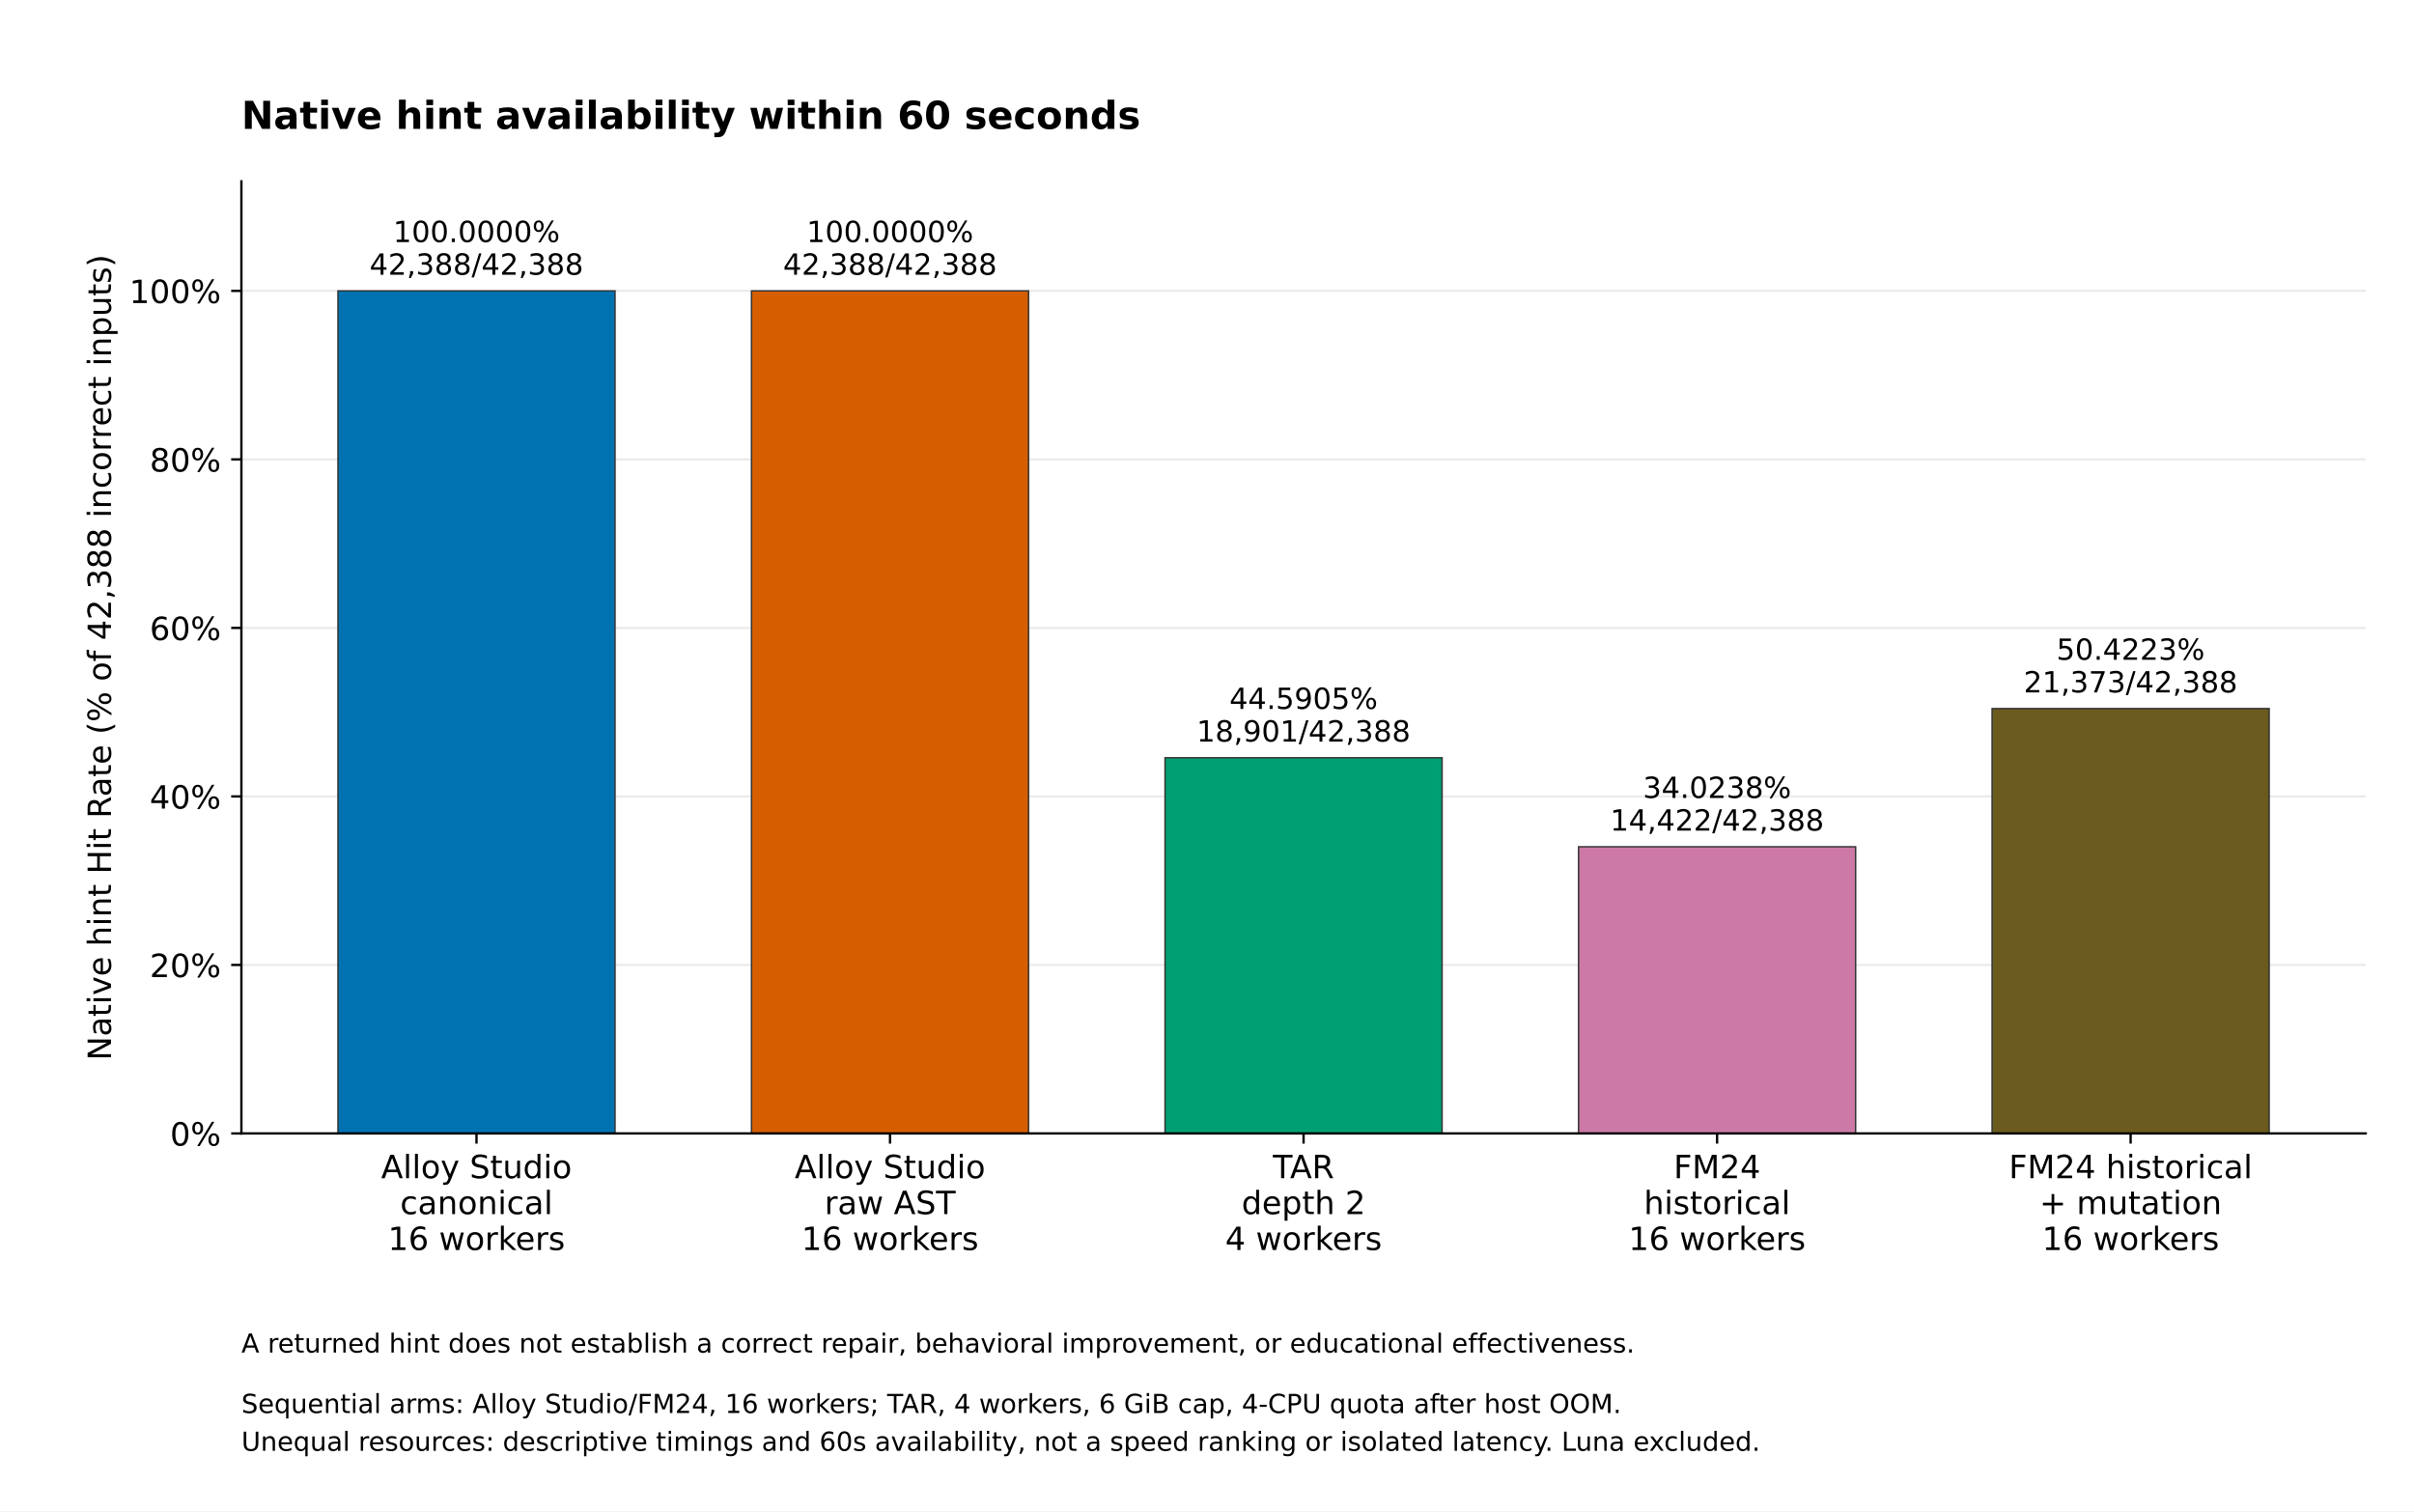
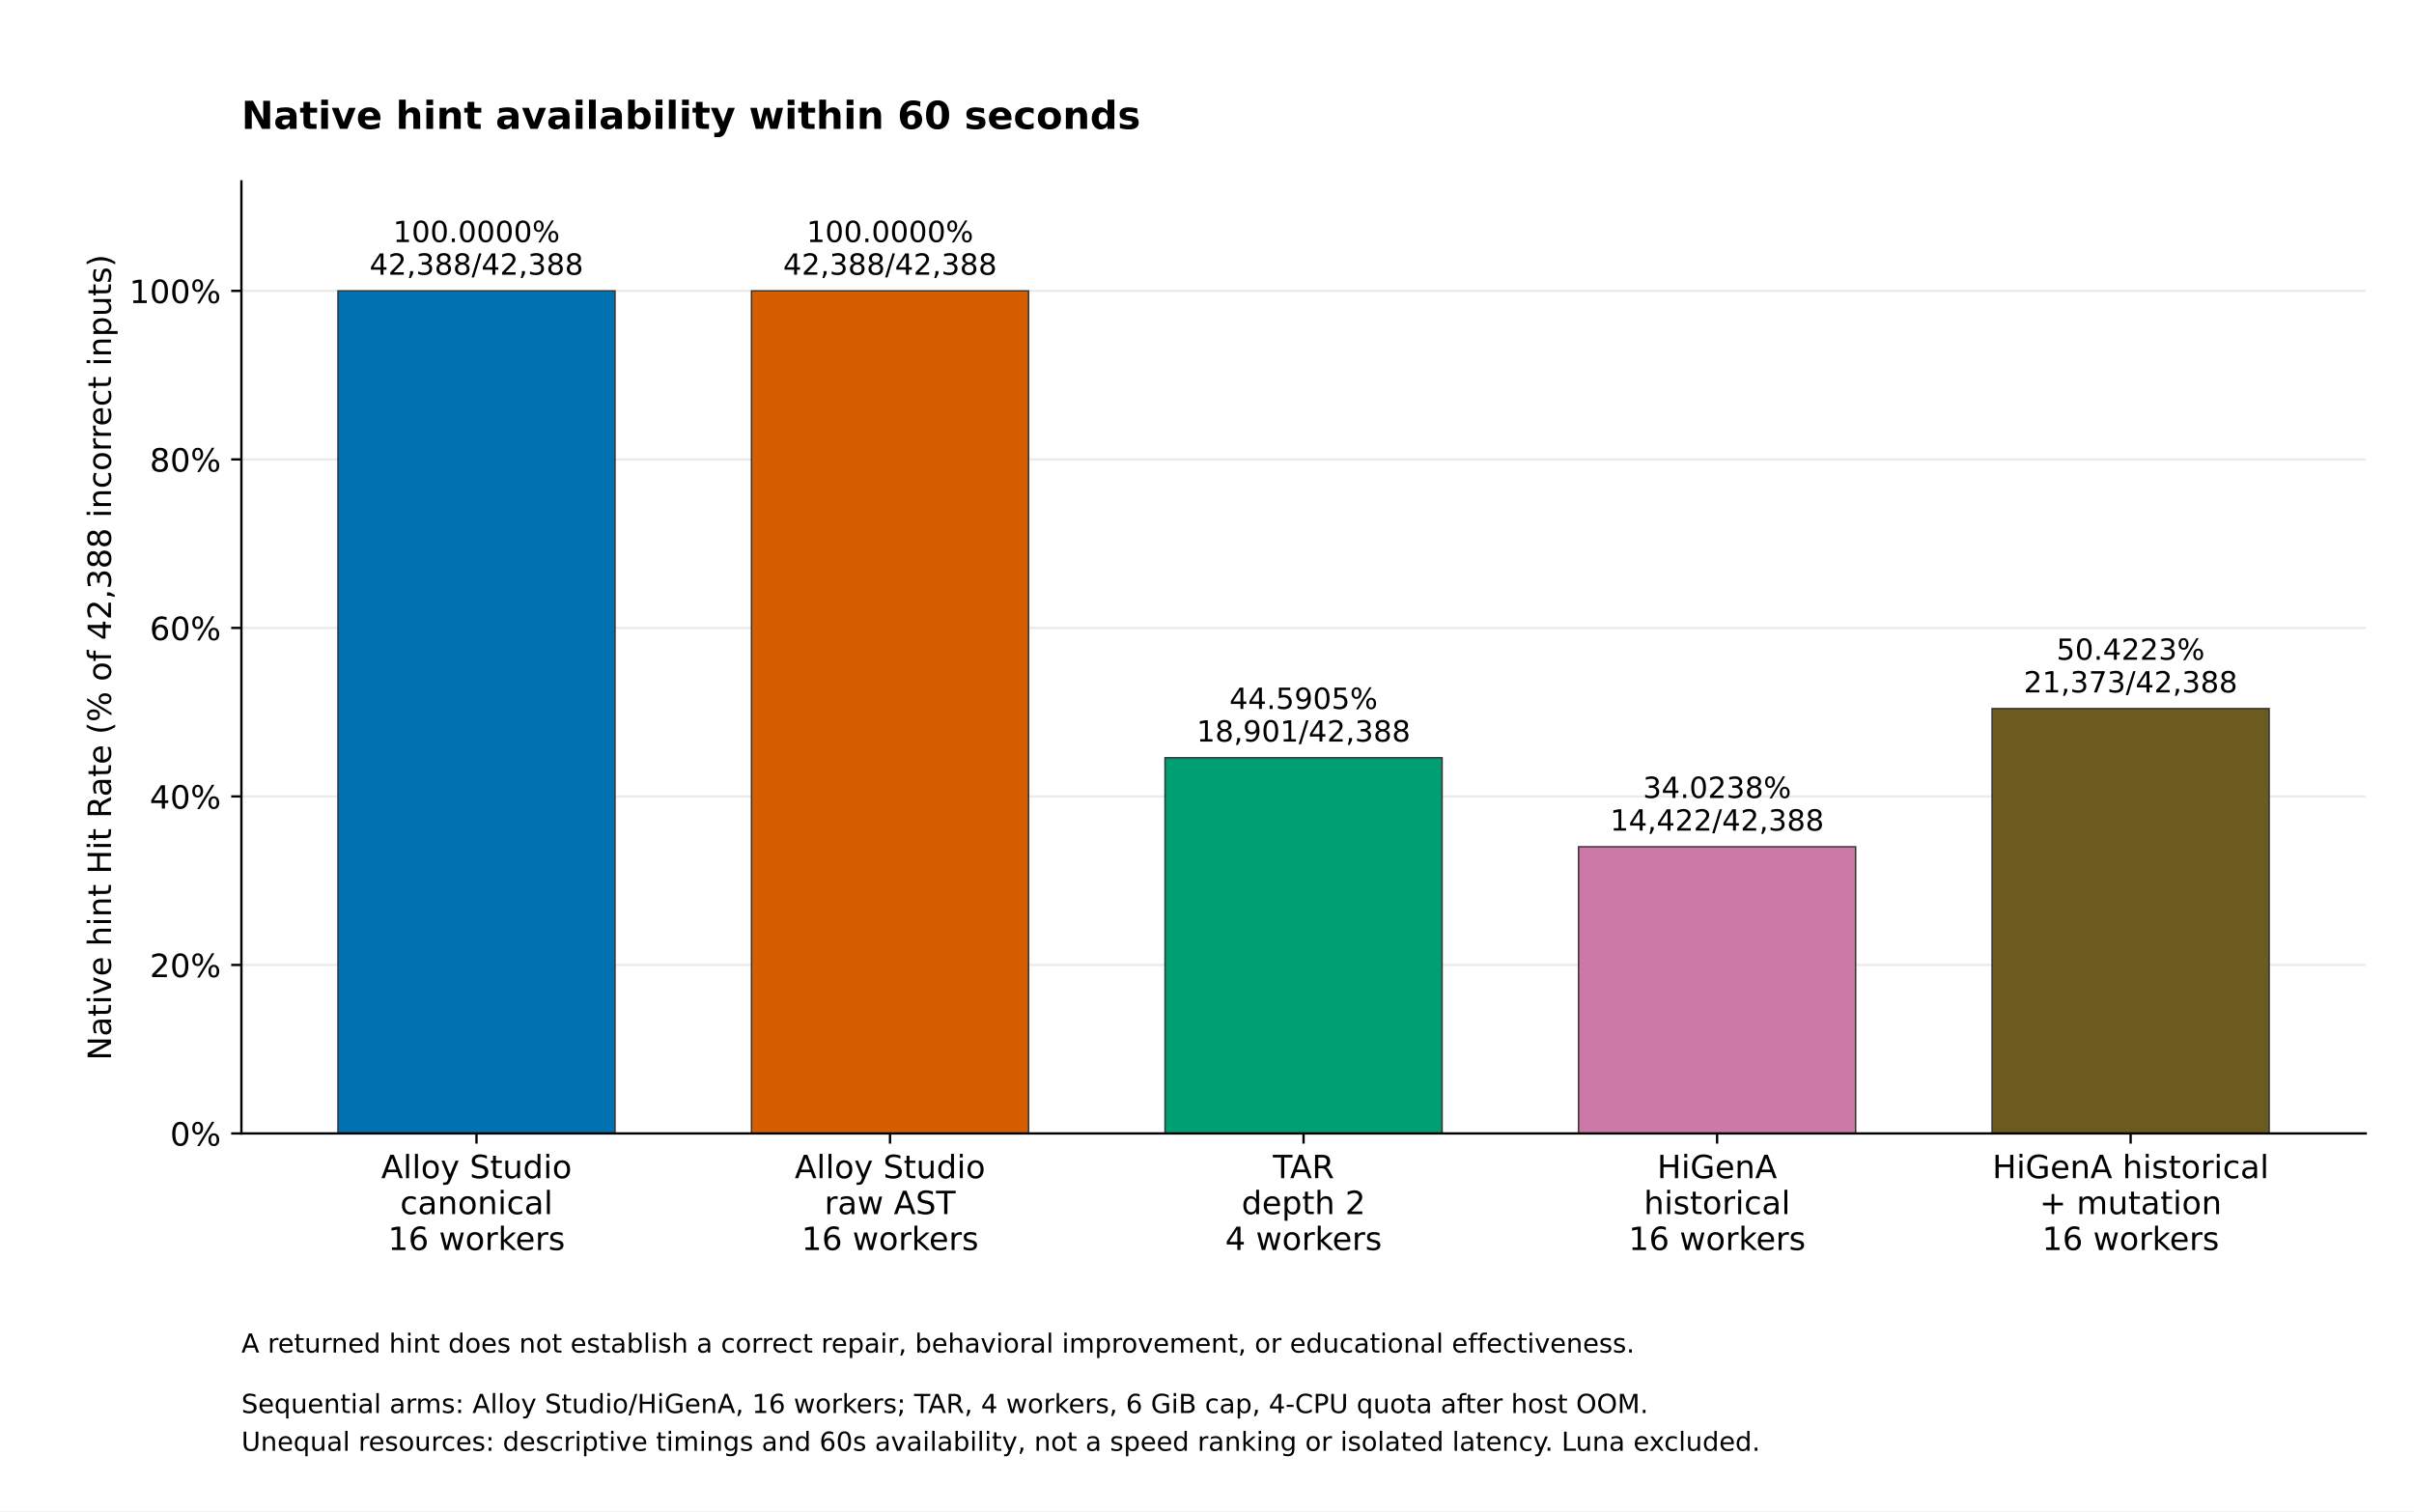
<svg xmlns="http://www.w3.org/2000/svg" xmlns:xlink="http://www.w3.org/1999/xlink" width="828pt" height="518.4pt" viewBox="0 0 828 518.4" version="1.1">
  <defs>
    <style type="text/css">*{stroke-linejoin: round; stroke-linecap: butt}</style>
  </defs>
  <g id="figure_1">
    <g id="patch_1">
      <path d="M 0 518.4  L 828 518.4  L 828 0  L 0 0  z " style="fill: #ffffff" />
    </g>
    <g id="axes_1">
      <g id="patch_2">
        <path d="M 82.8 388.8  L 811.44 388.8  L 811.44 62.208  L 82.8 62.208  z " style="fill: #ffffff" />
      </g>
      <g id="matplotlib.axis_1">
        <g id="xtick_1">
          <g id="line2d_1">
            <defs>
              <path id="m5367afcab2" d="M 0 0  L 0 3.5  " style="stroke: #000000; stroke-width: 0.8" />
            </defs>
            <g>
              <use xlink:href="#m5367afcab2" x="163.437" y="388.8" style="stroke: #000000; stroke-width: 0.8" />
            </g>
          </g>
          <g id="text_1">
            <text style="font-size: 11px; font-family: 'DejaVu Sans'" transform="translate(130.7317 404.1583)">Alloy Studio</text>
            <text style="font-size: 11px; font-family: 'DejaVu Sans'" transform="translate(137.2552 416.4759)">canonical</text>
            <text style="font-size: 11px; font-family: 'DejaVu Sans'" transform="translate(133.07 428.7935)">16 workers</text>
          </g>
        </g>
        <g id="xtick_2">
          <g id="line2d_2">
            <g>
              <use xlink:href="#m5367afcab2" x="305.278" y="388.8" style="stroke: #000000; stroke-width: 0.8" />
            </g>
          </g>
          <g id="text_2">
            <text style="font-size: 11px; font-family: 'DejaVu Sans'" transform="translate(272.5732 404.1583)">Alloy Studio</text>
            <text style="font-size: 11px; font-family: 'DejaVu Sans'" transform="translate(282.7878 416.4759)">raw AST</text>
            <text style="font-size: 11px; font-family: 'DejaVu Sans'" transform="translate(274.9116 428.7935)">16 workers</text>
          </g>
        </g>
        <g id="xtick_3">
          <g id="line2d_3">
            <g>
              <use xlink:href="#m5367afcab2" x="447.12" y="388.8" style="stroke: #000000; stroke-width: 0.8" />
            </g>
          </g>
          <g id="text_3">
            <text style="font-size: 11px; font-family: 'DejaVu Sans'" transform="translate(436.603 404.1583)">TAR</text>
            <text style="font-size: 11px; font-family: 'DejaVu Sans'" transform="translate(425.8634 416.4759)">depth 2</text>
            <text style="font-size: 11px; font-family: 'DejaVu Sans'" transform="translate(420.2525 428.7935)">4 workers</text>
          </g>
        </g>
        <g id="xtick_4">
          <g id="line2d_4">
            <g>
              <use xlink:href="#m5367afcab2" x="588.962" y="388.8" style="stroke: #000000; stroke-width: 0.8" />
            </g>
          </g>
          <g id="text_4">
-             <text style="font-size: 11px; font-family: 'DejaVu Sans'" transform="translate(574.054 404.1583)">FM24</text>
+             <text style="font-size: 11px; font-family: 'DejaVu Sans'" transform="translate(568.4036 404.1583)">HiGenA</text>
            <text style="font-size: 11px; font-family: 'DejaVu Sans'" transform="translate(563.8497 416.4759)">historical</text>
            <text style="font-size: 11px; font-family: 'DejaVu Sans'" transform="translate(558.5947 428.7935)">16 workers</text>
          </g>
        </g>
        <g id="xtick_5">
          <g id="line2d_5">
            <g>
              <use xlink:href="#m5367afcab2" x="730.803" y="388.8" style="stroke: #000000; stroke-width: 0.8" />
            </g>
          </g>
          <g id="text_5">
-             <text style="font-size: 11px; font-family: 'DejaVu Sans'" transform="translate(689.0357 404.1583)">FM24 historical</text>
+             <text style="font-size: 11px; font-family: 'DejaVu Sans'" transform="translate(683.3853 404.1583)">HiGenA historical</text>
            <text style="font-size: 11px; font-family: 'DejaVu Sans'" transform="translate(699.5416 416.4759)">+ mutation</text>
            <text style="font-size: 11px; font-family: 'DejaVu Sans'" transform="translate(700.4362 428.7935)">16 workers</text>
          </g>
        </g>
      </g>
      <g id="matplotlib.axis_2">
        <g id="ytick_1">
          <g id="line2d_6">
            <path d="M 82.8 388.8  L 811.44 388.8  " clip-path="url(#p769604abbc)" style="fill: none; stroke: #b0b0b0; stroke-opacity: 0.25; stroke-width: 0.8; stroke-linecap: square" />
          </g>
          <g id="line2d_7">
            <defs>
              <path id="m09aca55faa" d="M 0 0  L -3.5 0  " style="stroke: #000000; stroke-width: 0.8" />
            </defs>
            <g>
              <use xlink:href="#m09aca55faa" x="82.8" y="388.8" style="stroke: #000000; stroke-width: 0.8" />
            </g>
          </g>
          <g id="text_6">
            <text style="font-size: 11px; font-family: 'DejaVu Sans'; text-anchor: end" x="75.8" y="392.979" transform="rotate(-0 75.8 392.9791)">0%</text>
          </g>
        </g>
        <g id="ytick_2">
          <g id="line2d_8">
            <path d="M 82.8 330.996  L 811.44 330.996  " clip-path="url(#p769604abbc)" style="fill: none; stroke: #b0b0b0; stroke-opacity: 0.25; stroke-width: 0.8; stroke-linecap: square" />
          </g>
          <g id="line2d_9">
            <g>
              <use xlink:href="#m09aca55faa" x="82.8" y="330.996" style="stroke: #000000; stroke-width: 0.8" />
            </g>
          </g>
          <g id="text_7">
            <text style="font-size: 11px; font-family: 'DejaVu Sans'; text-anchor: end" x="75.8" y="335.175" transform="rotate(-0 75.8 335.1752)">20%</text>
          </g>
        </g>
        <g id="ytick_3">
          <g id="line2d_10">
            <path d="M 82.8 273.192  L 811.44 273.192  " clip-path="url(#p769604abbc)" style="fill: none; stroke: #b0b0b0; stroke-opacity: 0.25; stroke-width: 0.8; stroke-linecap: square" />
          </g>
          <g id="line2d_11">
            <g>
              <use xlink:href="#m09aca55faa" x="82.8" y="273.192" style="stroke: #000000; stroke-width: 0.8" />
            </g>
          </g>
          <g id="text_8">
            <text style="font-size: 11px; font-family: 'DejaVu Sans'; text-anchor: end" x="75.8" y="277.371" transform="rotate(-0 75.8 277.3714)">40%</text>
          </g>
        </g>
        <g id="ytick_4">
          <g id="line2d_12">
            <path d="M 82.8 215.388  L 811.44 215.388  " clip-path="url(#p769604abbc)" style="fill: none; stroke: #b0b0b0; stroke-opacity: 0.25; stroke-width: 0.8; stroke-linecap: square" />
          </g>
          <g id="line2d_13">
            <g>
              <use xlink:href="#m09aca55faa" x="82.8" y="215.388" style="stroke: #000000; stroke-width: 0.8" />
            </g>
          </g>
          <g id="text_9">
            <text style="font-size: 11px; font-family: 'DejaVu Sans'; text-anchor: end" x="75.8" y="219.567" transform="rotate(-0 75.8 219.5675)">60%</text>
          </g>
        </g>
        <g id="ytick_5">
          <g id="line2d_14">
            <path d="M 82.8 157.584  L 811.44 157.584  " clip-path="url(#p769604abbc)" style="fill: none; stroke: #b0b0b0; stroke-opacity: 0.25; stroke-width: 0.8; stroke-linecap: square" />
          </g>
          <g id="line2d_15">
            <g>
              <use xlink:href="#m09aca55faa" x="82.8" y="157.584" style="stroke: #000000; stroke-width: 0.8" />
            </g>
          </g>
          <g id="text_10">
            <text style="font-size: 11px; font-family: 'DejaVu Sans'; text-anchor: end" x="75.8" y="161.764" transform="rotate(-0 75.8 161.7636)">80%</text>
          </g>
        </g>
        <g id="ytick_6">
          <g id="line2d_16">
            <path d="M 82.8 99.781  L 811.44 99.781  " clip-path="url(#p769604abbc)" style="fill: none; stroke: #b0b0b0; stroke-opacity: 0.25; stroke-width: 0.8; stroke-linecap: square" />
          </g>
          <g id="line2d_17">
            <g>
              <use xlink:href="#m09aca55faa" x="82.8" y="99.781" style="stroke: #000000; stroke-width: 0.8" />
            </g>
          </g>
          <g id="text_11">
            <text style="font-size: 11px; font-family: 'DejaVu Sans'; text-anchor: end" x="75.8" y="103.96" transform="rotate(-0 75.8 103.9597)">100%</text>
          </g>
        </g>
        <g id="text_12">
          <text style="font-size: 11px; font-family: 'DejaVu Sans'; text-anchor: middle" x="38.064" y="225.504" transform="rotate(-90 38.06437 225.504)">Native hint Hit Rate (% of 42,388 incorrect inputs)</text>
        </g>
      </g>
      <g id="patch_3">
        <path d="M 115.92 388.8  L 210.954 388.8  L 210.954 99.781  L 115.92 99.781  z " clip-path="url(#p769604abbc)" style="fill: #0072b2; stroke: #333333; stroke-width: 0.5; stroke-linejoin: miter" />
      </g>
      <g id="patch_4">
        <path d="M 257.762 388.8  L 352.795 388.8  L 352.795 99.781  L 257.762 99.781  z " clip-path="url(#p769604abbc)" style="fill: #d55e00; stroke: #333333; stroke-width: 0.5; stroke-linejoin: miter" />
      </g>
      <g id="patch_5">
        <path d="M 399.603 388.8  L 494.637 388.8  L 494.637 259.925  L 399.603 259.925  z " clip-path="url(#p769604abbc)" style="fill: #009e73; stroke: #333333; stroke-width: 0.5; stroke-linejoin: miter" />
      </g>
      <g id="patch_6">
        <path d="M 541.445 388.8  L 636.478 388.8  L 636.478 290.465  L 541.445 290.465  z " clip-path="url(#p769604abbc)" style="fill: #cc79a7; stroke: #333333; stroke-width: 0.5; stroke-linejoin: miter" />
      </g>
      <g id="patch_7">
        <path d="M 683.286 388.8  L 778.32 388.8  L 778.32 243.07  L 683.286 243.07  z " clip-path="url(#p769604abbc)" style="fill: #6b5b1e; stroke: #333333; stroke-width: 0.5; stroke-linejoin: miter" />
      </g>
      <g id="patch_8">
        <path d="M 82.8 388.8  L 82.8 62.208  " style="fill: none; stroke: #000000; stroke-width: 0.8; stroke-linejoin: miter; stroke-linecap: square" />
      </g>
      <g id="patch_9">
        <path d="M 82.8 388.8  L 811.44 388.8  " style="fill: none; stroke: #000000; stroke-width: 0.8; stroke-linejoin: miter; stroke-linecap: square" />
      </g>
      <g id="text_13">
        <text style="font-size: 10px; font-family: 'DejaVu Sans'" transform="translate(134.8283 83.0348)">100.0000%</text>
        <text style="font-size: 10px; font-family: 'DejaVu Sans'" transform="translate(126.7619 94.23261)">42,388/42,388</text>
      </g>
      <g id="text_14">
        <text style="font-size: 10px; font-family: 'DejaVu Sans'" transform="translate(276.6699 83.0348)">100.0000%</text>
        <text style="font-size: 10px; font-family: 'DejaVu Sans'" transform="translate(268.6035 94.23261)">42,388/42,388</text>
      </g>
      <g id="text_15">
        <text style="font-size: 10px; font-family: 'DejaVu Sans'" transform="translate(421.6927 243.1792)">44.5905%</text>
        <text style="font-size: 10px; font-family: 'DejaVu Sans'" transform="translate(410.445 254.377)">18,901/42,388</text>
      </g>
      <g id="text_16">
        <text style="font-size: 10px; font-family: 'DejaVu Sans'" transform="translate(563.5342 273.7189)">34.0238%</text>
        <text style="font-size: 10px; font-family: 'DejaVu Sans'" transform="translate(552.2865 284.9167)">14,422/42,388</text>
      </g>
      <g id="text_17">
        <text style="font-size: 10px; font-family: 'DejaVu Sans'" transform="translate(705.3757 226.324)">50.4223%</text>
        <text style="font-size: 10px; font-family: 'DejaVu Sans'" transform="translate(694.1281 237.5218)">21,373/42,388</text>
      </g>
      <g id="text_18">
        <text style="font-weight: 700; font-size: 13.2px; font-family: 'DejaVu Sans'; text-anchor: start" x="82.8" y="44.208" transform="rotate(-0 82.8 44.208)">Native hint availability within 60 seconds</text>
      </g>
    </g>
    <g id="text_19">
      <text style="font-size: 9px; font-family: 'DejaVu Sans'; text-anchor: start" x="82.8" y="463.968" transform="rotate(-0 82.8 463.968)">A returned hint does not establish a correct repair, behavioral improvement, or educational effectiveness.</text>
    </g>
    <g id="text_20">
-       <text style="font-size: 9px; font-family: 'DejaVu Sans'; text-anchor: start" x="82.8" y="484.704" transform="rotate(-0 82.8 484.704)">Sequential arms: Alloy Studio/FM24, 16 workers; TAR, 4 workers, 6 GiB cap, 4-CPU quota after host OOM.</text>
+       <text style="font-size: 9px; font-family: 'DejaVu Sans'; text-anchor: start" x="82.8" y="484.704" transform="rotate(-0 82.8 484.704)">Sequential arms: Alloy Studio/HiGenA, 16 workers; TAR, 4 workers, 6 GiB cap, 4-CPU quota after host OOM.</text>
    </g>
    <g id="text_21">
      <text style="font-size: 9px; font-family: 'DejaVu Sans'; text-anchor: start" x="82.8" y="497.664" transform="rotate(-0 82.8 497.664)">Unequal resources: descriptive timings and 60s availability, not a speed ranking or isolated latency. Luna excluded.</text>
    </g>
  </g>
  <defs>
    <clipPath id="p769604abbc">
      <rect x="82.8" y="62.208" width="728.64" height="326.592" />
    </clipPath>
  </defs>
</svg>
